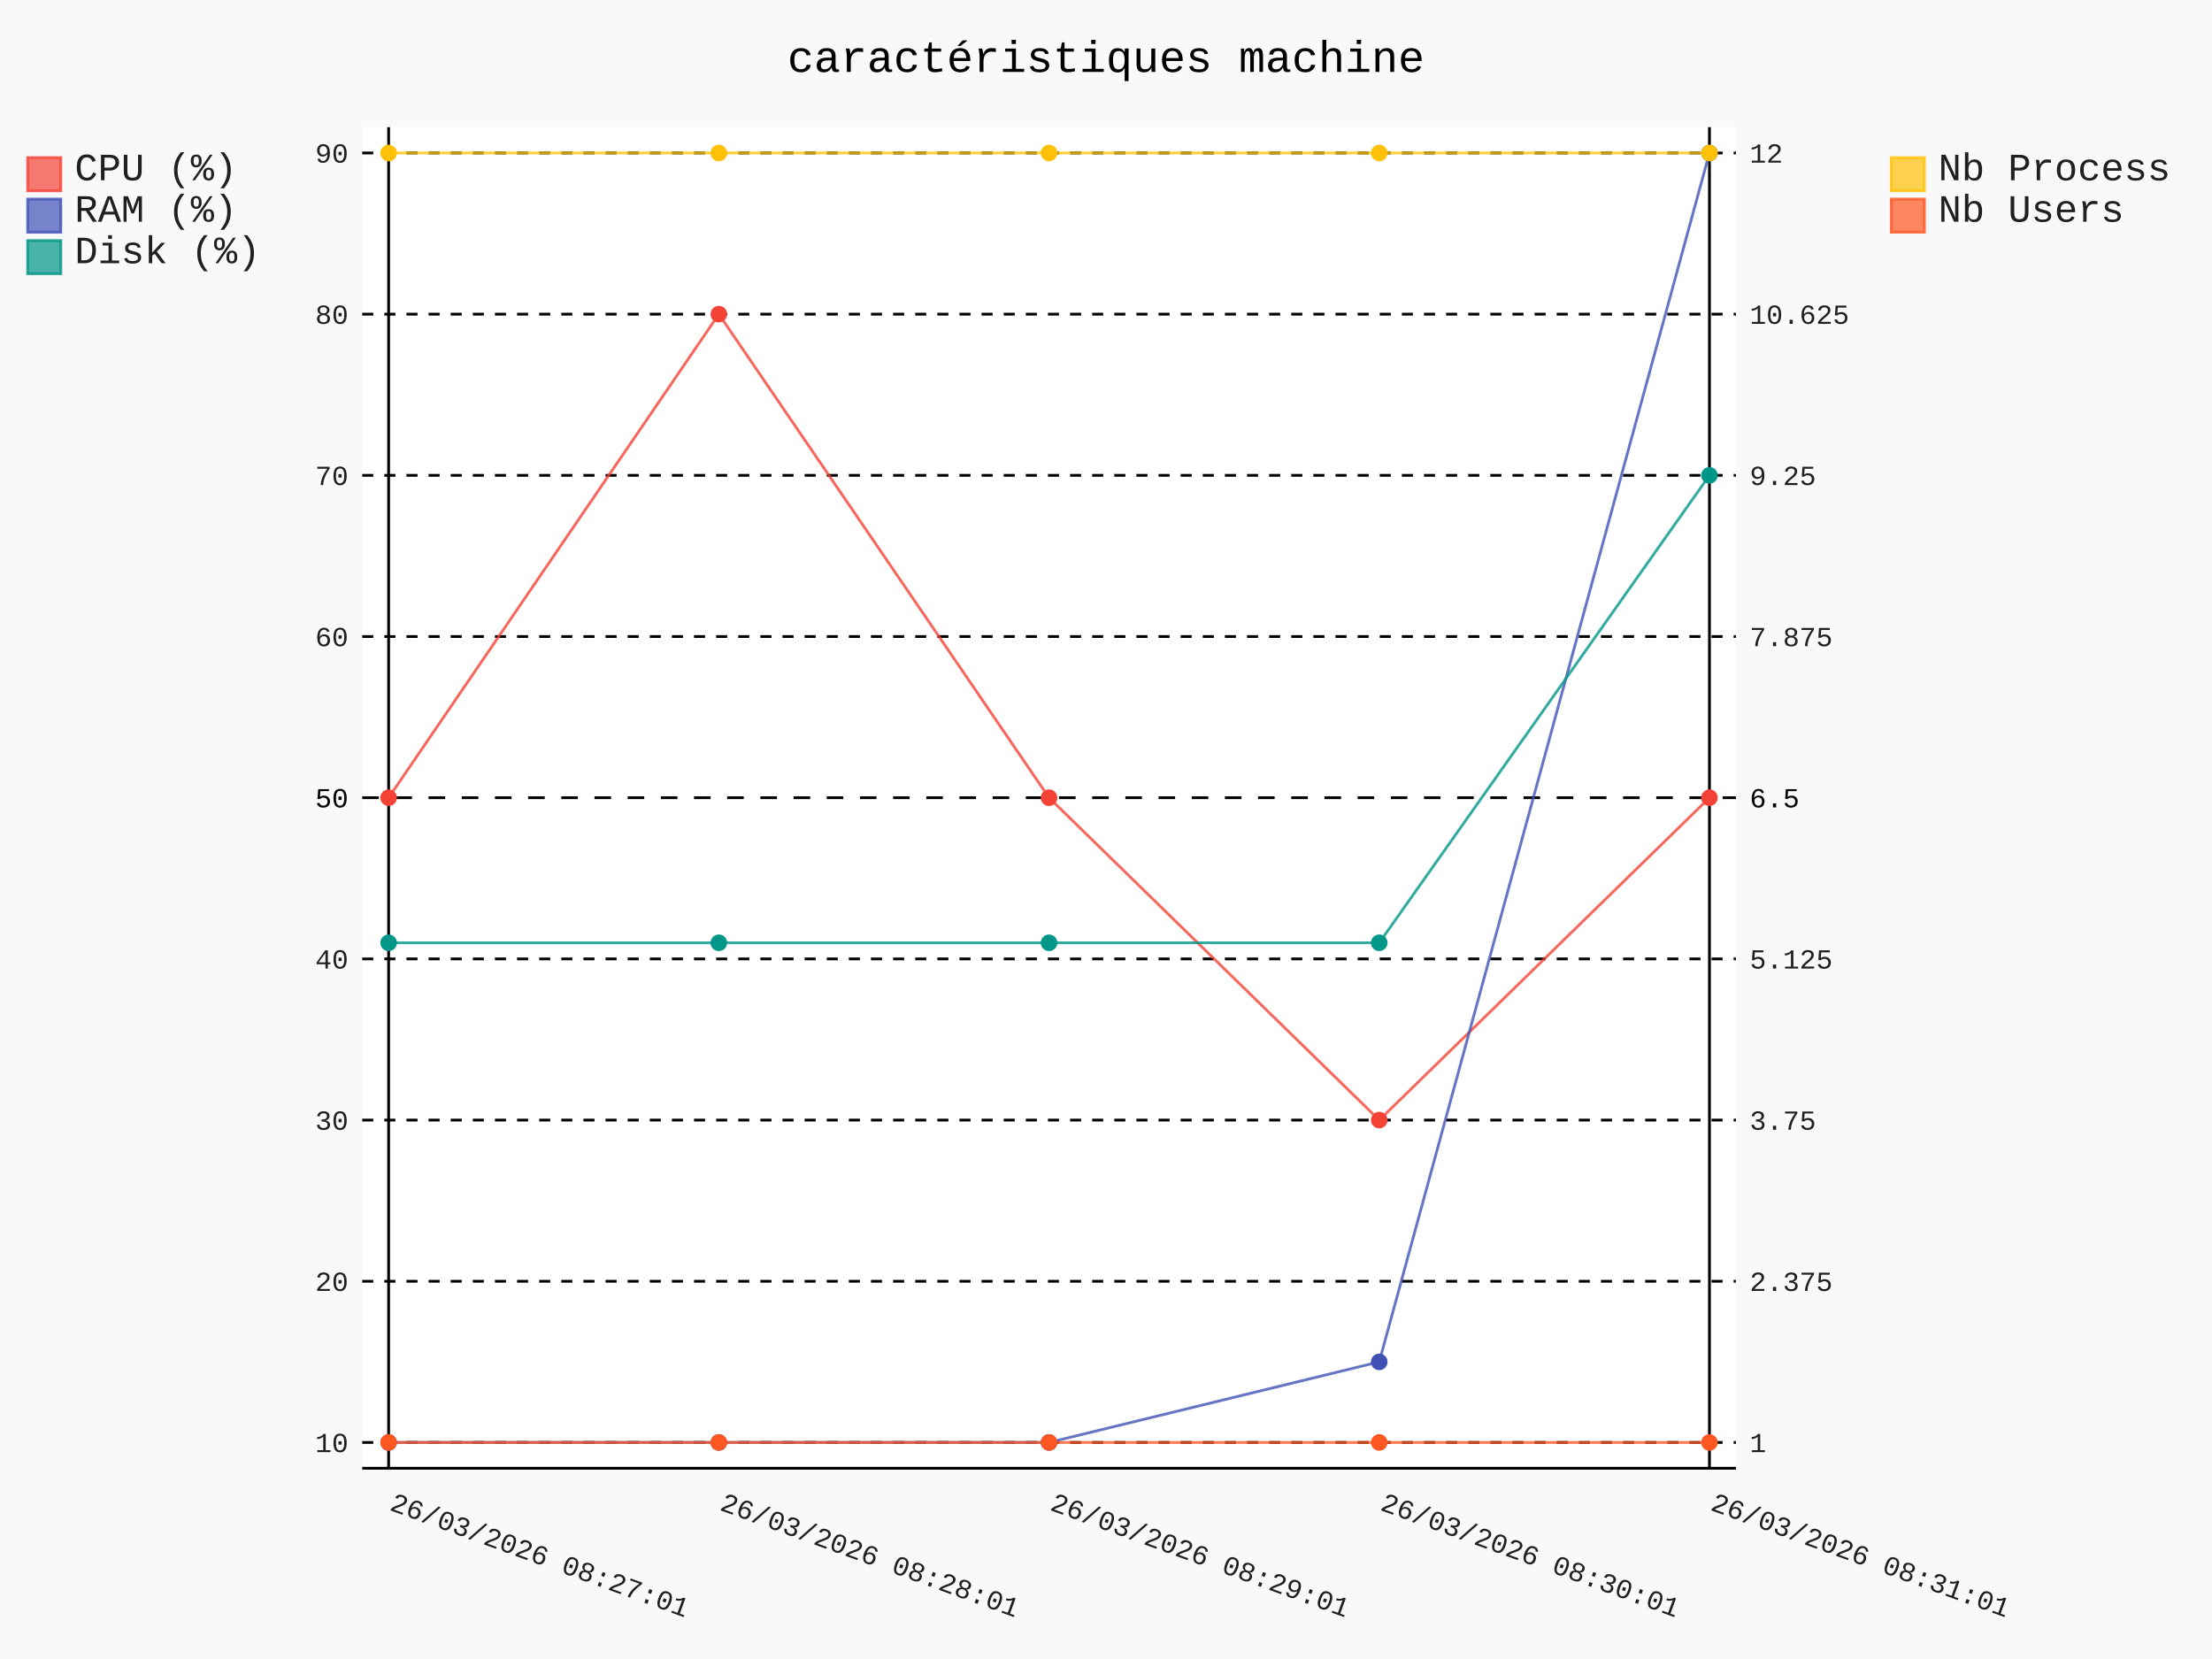
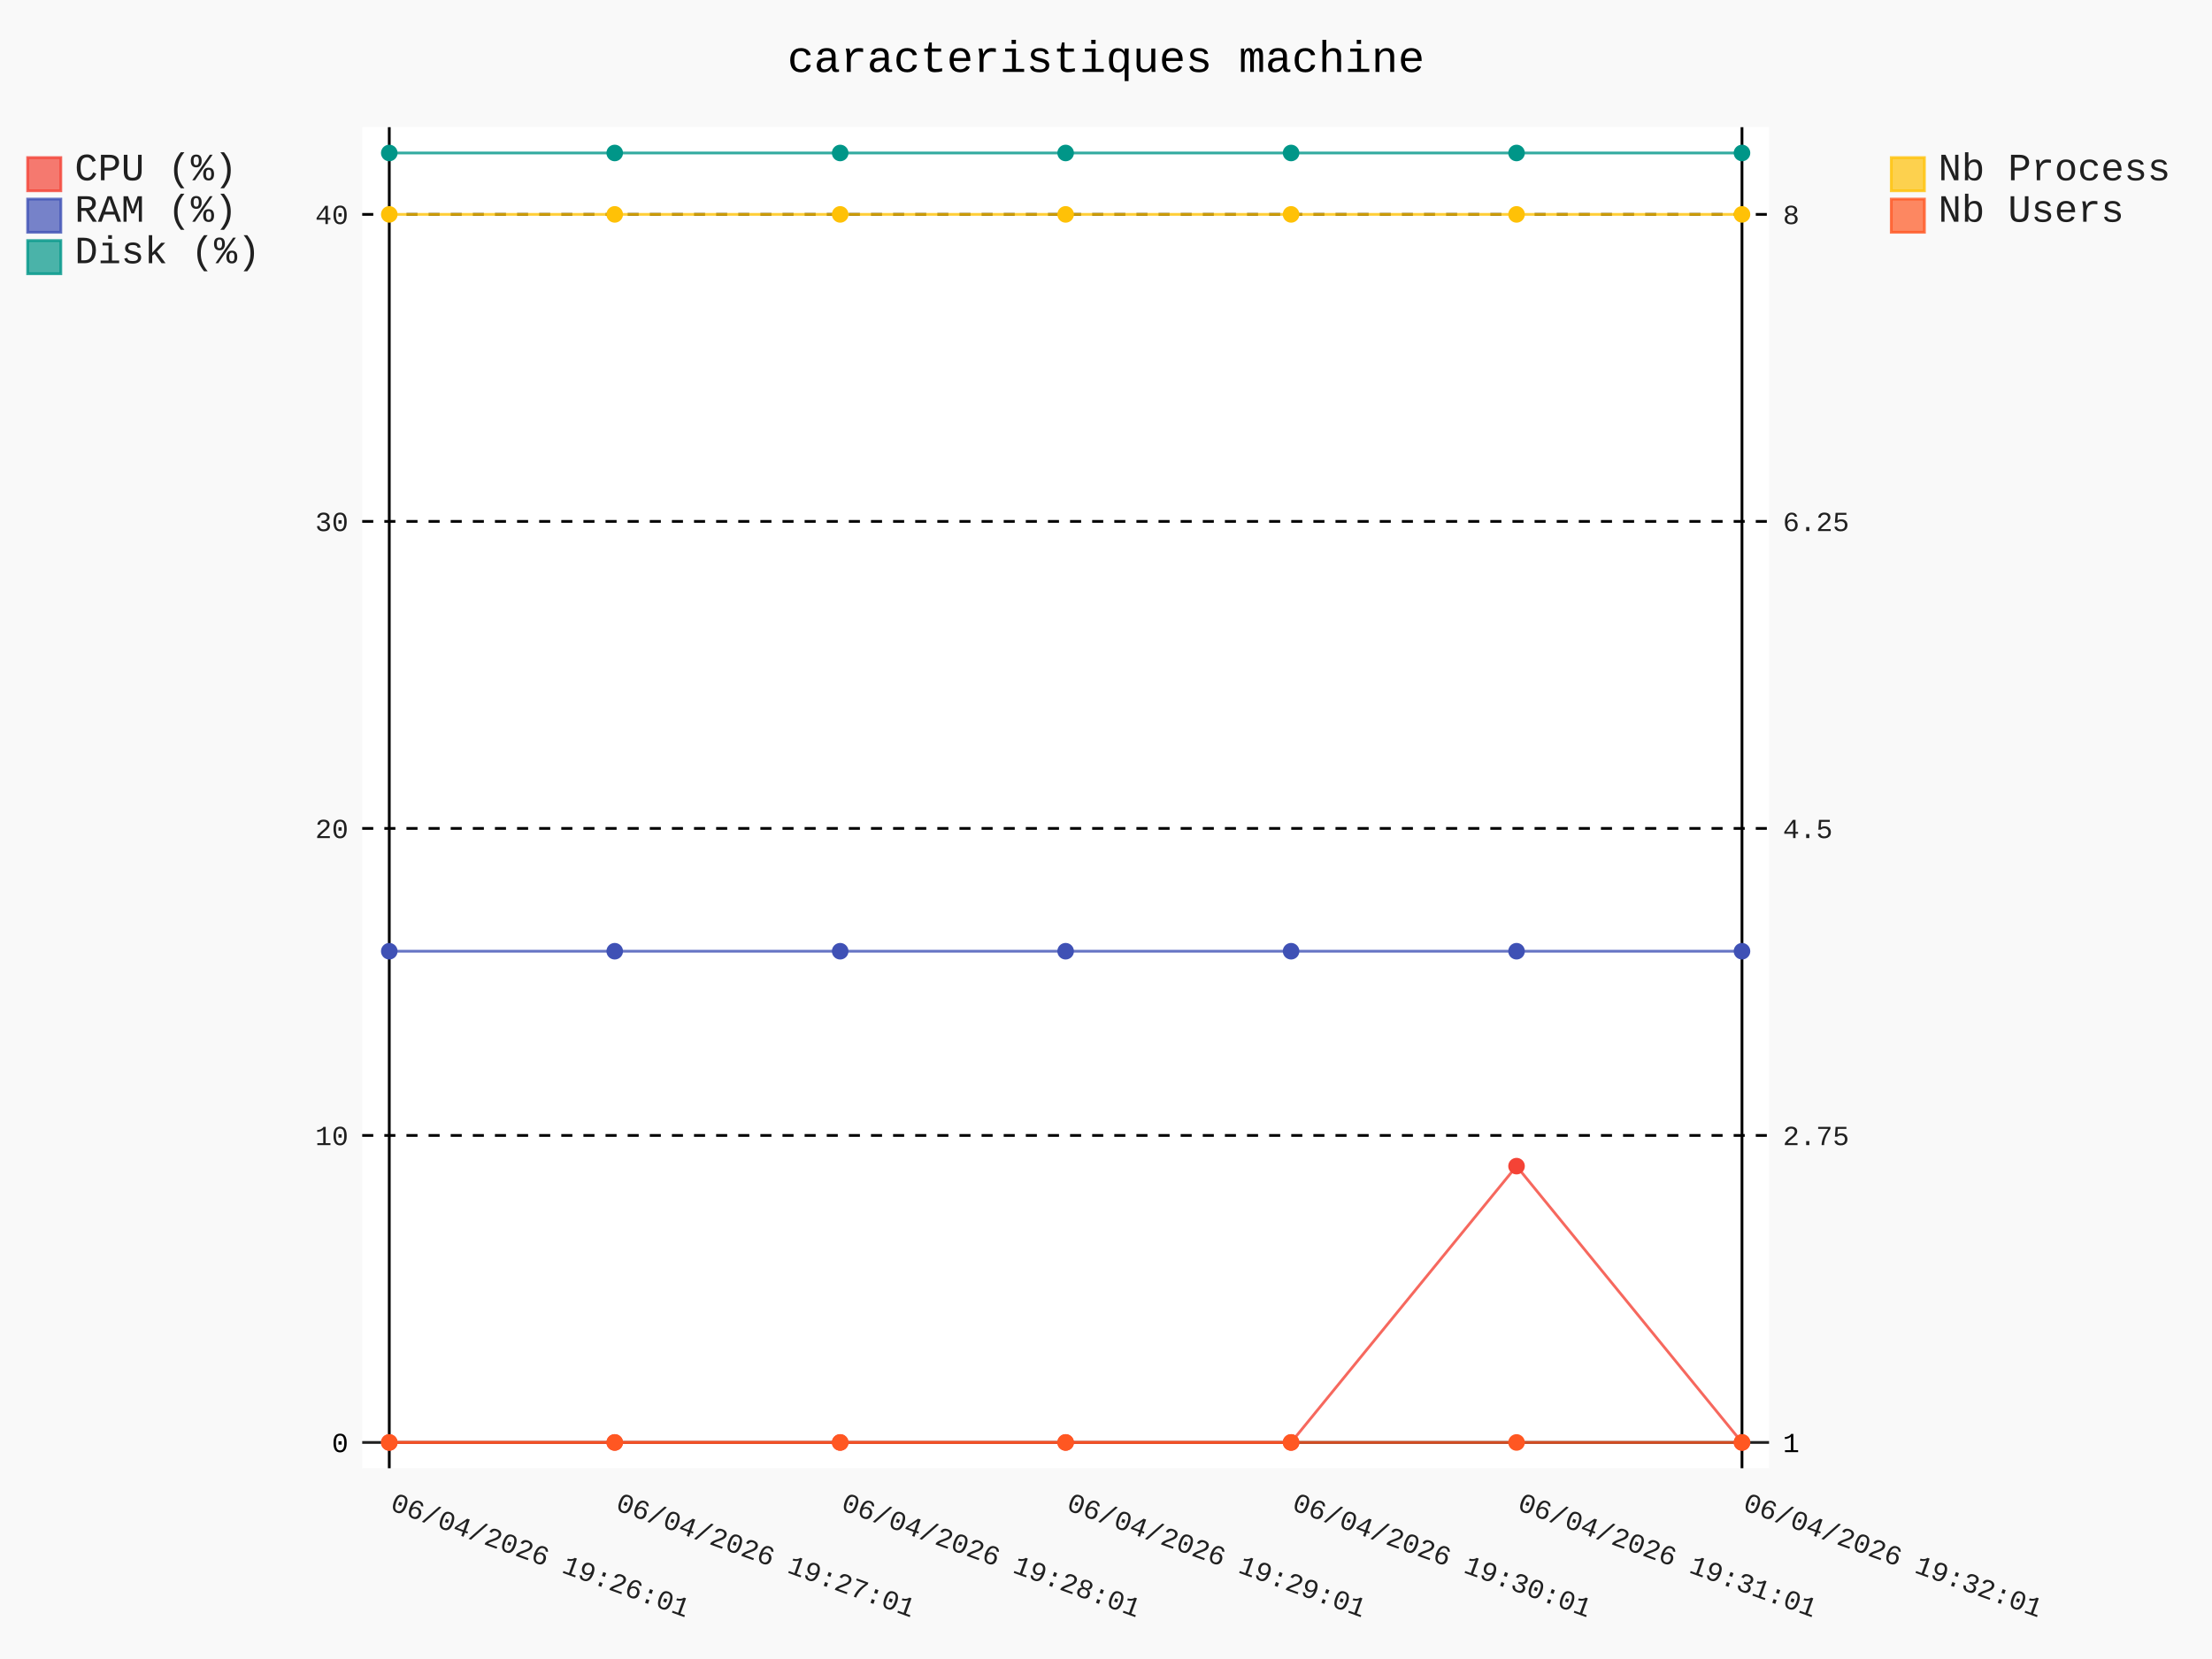
- <svg xmlns="http://www.w3.org/2000/svg" id="chart-541589dd-a136-43f6-b282-3eb4055104b9" class="pygal-chart" viewBox="0 0 800 600">
+ <svg xmlns="http://www.w3.org/2000/svg" id="chart-04b697ab-bd56-43d1-9619-9b0463da00d1" class="pygal-chart" viewBox="0 0 800 600">
  <defs>
-     <style type="text/css">#chart-541589dd-a136-43f6-b282-3eb4055104b9{-webkit-user-select:none;-webkit-font-smoothing:antialiased;font-family:Consolas,"Liberation Mono",Menlo,Courier,monospace}#chart-541589dd-a136-43f6-b282-3eb4055104b9 .title{font-family:Consolas,"Liberation Mono",Menlo,Courier,monospace;font-size:16px}#chart-541589dd-a136-43f6-b282-3eb4055104b9 .legends .legend text{font-family:Consolas,"Liberation Mono",Menlo,Courier,monospace;font-size:14px}#chart-541589dd-a136-43f6-b282-3eb4055104b9 .axis text{font-family:Consolas,"Liberation Mono",Menlo,Courier,monospace;font-size:10px}#chart-541589dd-a136-43f6-b282-3eb4055104b9 .axis text.major{font-family:Consolas,"Liberation Mono",Menlo,Courier,monospace;font-size:10px}#chart-541589dd-a136-43f6-b282-3eb4055104b9 .text-overlay text.value{font-family:Consolas,"Liberation Mono",Menlo,Courier,monospace;font-size:16px}#chart-541589dd-a136-43f6-b282-3eb4055104b9 .text-overlay text.label{font-family:Consolas,"Liberation Mono",Menlo,Courier,monospace;font-size:10px}#chart-541589dd-a136-43f6-b282-3eb4055104b9 .tooltip{font-family:Consolas,"Liberation Mono",Menlo,Courier,monospace;font-size:14px}#chart-541589dd-a136-43f6-b282-3eb4055104b9 text.no_data{font-family:Consolas,"Liberation Mono",Menlo,Courier,monospace;font-size:64px}
- #chart-541589dd-a136-43f6-b282-3eb4055104b9{background-color:rgba(249,249,249,1)}#chart-541589dd-a136-43f6-b282-3eb4055104b9 path,#chart-541589dd-a136-43f6-b282-3eb4055104b9 line,#chart-541589dd-a136-43f6-b282-3eb4055104b9 rect,#chart-541589dd-a136-43f6-b282-3eb4055104b9 circle{-webkit-transition:150ms;-moz-transition:150ms;transition:150ms}#chart-541589dd-a136-43f6-b282-3eb4055104b9 .graph &gt; .background{fill:rgba(249,249,249,1)}#chart-541589dd-a136-43f6-b282-3eb4055104b9 .plot &gt; .background{fill:rgba(255,255,255,1)}#chart-541589dd-a136-43f6-b282-3eb4055104b9 .graph{fill:rgba(0,0,0,.87)}#chart-541589dd-a136-43f6-b282-3eb4055104b9 text.no_data{fill:rgba(0,0,0,1)}#chart-541589dd-a136-43f6-b282-3eb4055104b9 .title{fill:rgba(0,0,0,1)}#chart-541589dd-a136-43f6-b282-3eb4055104b9 .legends .legend text{fill:rgba(0,0,0,.87)}#chart-541589dd-a136-43f6-b282-3eb4055104b9 .legends .legend:hover text{fill:rgba(0,0,0,1)}#chart-541589dd-a136-43f6-b282-3eb4055104b9 .axis .line{stroke:rgba(0,0,0,1)}#chart-541589dd-a136-43f6-b282-3eb4055104b9 .axis .guide.line{stroke:rgba(0,0,0,.54)}#chart-541589dd-a136-43f6-b282-3eb4055104b9 .axis .major.line{stroke:rgba(0,0,0,.87)}#chart-541589dd-a136-43f6-b282-3eb4055104b9 .axis text.major{fill:rgba(0,0,0,1)}#chart-541589dd-a136-43f6-b282-3eb4055104b9 .axis.y .guides:hover .guide.line,#chart-541589dd-a136-43f6-b282-3eb4055104b9 .line-graph .axis.x .guides:hover .guide.line,#chart-541589dd-a136-43f6-b282-3eb4055104b9 .stackedline-graph .axis.x .guides:hover .guide.line,#chart-541589dd-a136-43f6-b282-3eb4055104b9 .xy-graph .axis.x .guides:hover .guide.line{stroke:rgba(0,0,0,1)}#chart-541589dd-a136-43f6-b282-3eb4055104b9 .axis .guides:hover text{fill:rgba(0,0,0,1)}#chart-541589dd-a136-43f6-b282-3eb4055104b9 .reactive{fill-opacity:.7;stroke-opacity:.8;stroke-width:1}#chart-541589dd-a136-43f6-b282-3eb4055104b9 .ci{stroke:rgba(0,0,0,.87)}#chart-541589dd-a136-43f6-b282-3eb4055104b9 .reactive.active,#chart-541589dd-a136-43f6-b282-3eb4055104b9 .active .reactive{fill-opacity:.8;stroke-opacity:.9;stroke-width:4}#chart-541589dd-a136-43f6-b282-3eb4055104b9 .ci .reactive.active{stroke-width:1.5}#chart-541589dd-a136-43f6-b282-3eb4055104b9 .series text{fill:rgba(0,0,0,1)}#chart-541589dd-a136-43f6-b282-3eb4055104b9 .tooltip rect{fill:rgba(255,255,255,1);stroke:rgba(0,0,0,1);-webkit-transition:opacity 150ms;-moz-transition:opacity 150ms;transition:opacity 150ms}#chart-541589dd-a136-43f6-b282-3eb4055104b9 .tooltip .label{fill:rgba(0,0,0,.87)}#chart-541589dd-a136-43f6-b282-3eb4055104b9 .tooltip .label{fill:rgba(0,0,0,.87)}#chart-541589dd-a136-43f6-b282-3eb4055104b9 .tooltip .legend{font-size:.8em;fill:rgba(0,0,0,.54)}#chart-541589dd-a136-43f6-b282-3eb4055104b9 .tooltip .x_label{font-size:.6em;fill:rgba(0,0,0,1)}#chart-541589dd-a136-43f6-b282-3eb4055104b9 .tooltip .xlink{font-size:.5em;text-decoration:underline}#chart-541589dd-a136-43f6-b282-3eb4055104b9 .tooltip .value{font-size:1.5em}#chart-541589dd-a136-43f6-b282-3eb4055104b9 .bound{font-size:.5em}#chart-541589dd-a136-43f6-b282-3eb4055104b9 .max-value{font-size:.75em;fill:rgba(0,0,0,.54)}#chart-541589dd-a136-43f6-b282-3eb4055104b9 .map-element{fill:rgba(255,255,255,1);stroke:rgba(0,0,0,.54) !important}#chart-541589dd-a136-43f6-b282-3eb4055104b9 .map-element .reactive{fill-opacity:inherit;stroke-opacity:inherit}#chart-541589dd-a136-43f6-b282-3eb4055104b9 .color-0,#chart-541589dd-a136-43f6-b282-3eb4055104b9 .color-0 a:visited{stroke:#F44336;fill:#F44336}#chart-541589dd-a136-43f6-b282-3eb4055104b9 .color-1,#chart-541589dd-a136-43f6-b282-3eb4055104b9 .color-1 a:visited{stroke:#3F51B5;fill:#3F51B5}#chart-541589dd-a136-43f6-b282-3eb4055104b9 .color-2,#chart-541589dd-a136-43f6-b282-3eb4055104b9 .color-2 a:visited{stroke:#009688;fill:#009688}#chart-541589dd-a136-43f6-b282-3eb4055104b9 .color-3,#chart-541589dd-a136-43f6-b282-3eb4055104b9 .color-3 a:visited{stroke:#FFC107;fill:#FFC107}#chart-541589dd-a136-43f6-b282-3eb4055104b9 .color-4,#chart-541589dd-a136-43f6-b282-3eb4055104b9 .color-4 a:visited{stroke:#FF5722;fill:#FF5722}#chart-541589dd-a136-43f6-b282-3eb4055104b9 .text-overlay .color-0 text{fill:black}#chart-541589dd-a136-43f6-b282-3eb4055104b9 .text-overlay .color-1 text{fill:black}#chart-541589dd-a136-43f6-b282-3eb4055104b9 .text-overlay .color-2 text{fill:black}#chart-541589dd-a136-43f6-b282-3eb4055104b9 .text-overlay .color-3 text{fill:black}#chart-541589dd-a136-43f6-b282-3eb4055104b9 .text-overlay .color-4 text{fill:black}
- #chart-541589dd-a136-43f6-b282-3eb4055104b9 text.no_data{text-anchor:middle}#chart-541589dd-a136-43f6-b282-3eb4055104b9 .guide.line{fill:none}#chart-541589dd-a136-43f6-b282-3eb4055104b9 .centered{text-anchor:middle}#chart-541589dd-a136-43f6-b282-3eb4055104b9 .title{text-anchor:middle}#chart-541589dd-a136-43f6-b282-3eb4055104b9 .legends .legend text{fill-opacity:1}#chart-541589dd-a136-43f6-b282-3eb4055104b9 .axis.x text{text-anchor:middle}#chart-541589dd-a136-43f6-b282-3eb4055104b9 .axis.x:not(.web) text[transform]{text-anchor:start}#chart-541589dd-a136-43f6-b282-3eb4055104b9 .axis.x:not(.web) text[transform].backwards{text-anchor:end}#chart-541589dd-a136-43f6-b282-3eb4055104b9 .axis.y text{text-anchor:end}#chart-541589dd-a136-43f6-b282-3eb4055104b9 .axis.y text[transform].backwards{text-anchor:start}#chart-541589dd-a136-43f6-b282-3eb4055104b9 .axis.y2 text{text-anchor:start}#chart-541589dd-a136-43f6-b282-3eb4055104b9 .axis.y2 text[transform].backwards{text-anchor:end}#chart-541589dd-a136-43f6-b282-3eb4055104b9 .axis .guide.line{stroke-dasharray:4,4;stroke:black}#chart-541589dd-a136-43f6-b282-3eb4055104b9 .axis .major.guide.line{stroke-dasharray:6,6;stroke:black}#chart-541589dd-a136-43f6-b282-3eb4055104b9 .horizontal .axis.y .guide.line,#chart-541589dd-a136-43f6-b282-3eb4055104b9 .horizontal .axis.y2 .guide.line,#chart-541589dd-a136-43f6-b282-3eb4055104b9 .vertical .axis.x .guide.line{opacity:0}#chart-541589dd-a136-43f6-b282-3eb4055104b9 .horizontal .axis.always_show .guide.line,#chart-541589dd-a136-43f6-b282-3eb4055104b9 .vertical .axis.always_show .guide.line{opacity:1 !important}#chart-541589dd-a136-43f6-b282-3eb4055104b9 .axis.y .guides:hover .guide.line,#chart-541589dd-a136-43f6-b282-3eb4055104b9 .axis.y2 .guides:hover .guide.line,#chart-541589dd-a136-43f6-b282-3eb4055104b9 .axis.x .guides:hover .guide.line{opacity:1}#chart-541589dd-a136-43f6-b282-3eb4055104b9 .axis .guides:hover text{opacity:1}#chart-541589dd-a136-43f6-b282-3eb4055104b9 .nofill{fill:none}#chart-541589dd-a136-43f6-b282-3eb4055104b9 .subtle-fill{fill-opacity:.2}#chart-541589dd-a136-43f6-b282-3eb4055104b9 .dot{stroke-width:1px;fill-opacity:1;stroke-opacity:1}#chart-541589dd-a136-43f6-b282-3eb4055104b9 .dot.active{stroke-width:5px}#chart-541589dd-a136-43f6-b282-3eb4055104b9 .dot.negative{fill:transparent}#chart-541589dd-a136-43f6-b282-3eb4055104b9 text,#chart-541589dd-a136-43f6-b282-3eb4055104b9 tspan{stroke:none !important}#chart-541589dd-a136-43f6-b282-3eb4055104b9 .series text.active{opacity:1}#chart-541589dd-a136-43f6-b282-3eb4055104b9 .tooltip rect{fill-opacity:.95;stroke-width:.5}#chart-541589dd-a136-43f6-b282-3eb4055104b9 .tooltip text{fill-opacity:1}#chart-541589dd-a136-43f6-b282-3eb4055104b9 .showable{visibility:hidden}#chart-541589dd-a136-43f6-b282-3eb4055104b9 .showable.shown{visibility:visible}#chart-541589dd-a136-43f6-b282-3eb4055104b9 .gauge-background{fill:rgba(229,229,229,1);stroke:none}#chart-541589dd-a136-43f6-b282-3eb4055104b9 .bg-lines{stroke:rgba(249,249,249,1);stroke-width:2px}</style>
+     <style type="text/css">#chart-04b697ab-bd56-43d1-9619-9b0463da00d1{-webkit-user-select:none;-webkit-font-smoothing:antialiased;font-family:Consolas,"Liberation Mono",Menlo,Courier,monospace}#chart-04b697ab-bd56-43d1-9619-9b0463da00d1 .title{font-family:Consolas,"Liberation Mono",Menlo,Courier,monospace;font-size:16px}#chart-04b697ab-bd56-43d1-9619-9b0463da00d1 .legends .legend text{font-family:Consolas,"Liberation Mono",Menlo,Courier,monospace;font-size:14px}#chart-04b697ab-bd56-43d1-9619-9b0463da00d1 .axis text{font-family:Consolas,"Liberation Mono",Menlo,Courier,monospace;font-size:10px}#chart-04b697ab-bd56-43d1-9619-9b0463da00d1 .axis text.major{font-family:Consolas,"Liberation Mono",Menlo,Courier,monospace;font-size:10px}#chart-04b697ab-bd56-43d1-9619-9b0463da00d1 .text-overlay text.value{font-family:Consolas,"Liberation Mono",Menlo,Courier,monospace;font-size:16px}#chart-04b697ab-bd56-43d1-9619-9b0463da00d1 .text-overlay text.label{font-family:Consolas,"Liberation Mono",Menlo,Courier,monospace;font-size:10px}#chart-04b697ab-bd56-43d1-9619-9b0463da00d1 .tooltip{font-family:Consolas,"Liberation Mono",Menlo,Courier,monospace;font-size:14px}#chart-04b697ab-bd56-43d1-9619-9b0463da00d1 text.no_data{font-family:Consolas,"Liberation Mono",Menlo,Courier,monospace;font-size:64px}
+ #chart-04b697ab-bd56-43d1-9619-9b0463da00d1{background-color:rgba(249,249,249,1)}#chart-04b697ab-bd56-43d1-9619-9b0463da00d1 path,#chart-04b697ab-bd56-43d1-9619-9b0463da00d1 line,#chart-04b697ab-bd56-43d1-9619-9b0463da00d1 rect,#chart-04b697ab-bd56-43d1-9619-9b0463da00d1 circle{-webkit-transition:150ms;-moz-transition:150ms;transition:150ms}#chart-04b697ab-bd56-43d1-9619-9b0463da00d1 .graph &gt; .background{fill:rgba(249,249,249,1)}#chart-04b697ab-bd56-43d1-9619-9b0463da00d1 .plot &gt; .background{fill:rgba(255,255,255,1)}#chart-04b697ab-bd56-43d1-9619-9b0463da00d1 .graph{fill:rgba(0,0,0,.87)}#chart-04b697ab-bd56-43d1-9619-9b0463da00d1 text.no_data{fill:rgba(0,0,0,1)}#chart-04b697ab-bd56-43d1-9619-9b0463da00d1 .title{fill:rgba(0,0,0,1)}#chart-04b697ab-bd56-43d1-9619-9b0463da00d1 .legends .legend text{fill:rgba(0,0,0,.87)}#chart-04b697ab-bd56-43d1-9619-9b0463da00d1 .legends .legend:hover text{fill:rgba(0,0,0,1)}#chart-04b697ab-bd56-43d1-9619-9b0463da00d1 .axis .line{stroke:rgba(0,0,0,1)}#chart-04b697ab-bd56-43d1-9619-9b0463da00d1 .axis .guide.line{stroke:rgba(0,0,0,.54)}#chart-04b697ab-bd56-43d1-9619-9b0463da00d1 .axis .major.line{stroke:rgba(0,0,0,.87)}#chart-04b697ab-bd56-43d1-9619-9b0463da00d1 .axis text.major{fill:rgba(0,0,0,1)}#chart-04b697ab-bd56-43d1-9619-9b0463da00d1 .axis.y .guides:hover .guide.line,#chart-04b697ab-bd56-43d1-9619-9b0463da00d1 .line-graph .axis.x .guides:hover .guide.line,#chart-04b697ab-bd56-43d1-9619-9b0463da00d1 .stackedline-graph .axis.x .guides:hover .guide.line,#chart-04b697ab-bd56-43d1-9619-9b0463da00d1 .xy-graph .axis.x .guides:hover .guide.line{stroke:rgba(0,0,0,1)}#chart-04b697ab-bd56-43d1-9619-9b0463da00d1 .axis .guides:hover text{fill:rgba(0,0,0,1)}#chart-04b697ab-bd56-43d1-9619-9b0463da00d1 .reactive{fill-opacity:.7;stroke-opacity:.8;stroke-width:1}#chart-04b697ab-bd56-43d1-9619-9b0463da00d1 .ci{stroke:rgba(0,0,0,.87)}#chart-04b697ab-bd56-43d1-9619-9b0463da00d1 .reactive.active,#chart-04b697ab-bd56-43d1-9619-9b0463da00d1 .active .reactive{fill-opacity:.8;stroke-opacity:.9;stroke-width:4}#chart-04b697ab-bd56-43d1-9619-9b0463da00d1 .ci .reactive.active{stroke-width:1.5}#chart-04b697ab-bd56-43d1-9619-9b0463da00d1 .series text{fill:rgba(0,0,0,1)}#chart-04b697ab-bd56-43d1-9619-9b0463da00d1 .tooltip rect{fill:rgba(255,255,255,1);stroke:rgba(0,0,0,1);-webkit-transition:opacity 150ms;-moz-transition:opacity 150ms;transition:opacity 150ms}#chart-04b697ab-bd56-43d1-9619-9b0463da00d1 .tooltip .label{fill:rgba(0,0,0,.87)}#chart-04b697ab-bd56-43d1-9619-9b0463da00d1 .tooltip .label{fill:rgba(0,0,0,.87)}#chart-04b697ab-bd56-43d1-9619-9b0463da00d1 .tooltip .legend{font-size:.8em;fill:rgba(0,0,0,.54)}#chart-04b697ab-bd56-43d1-9619-9b0463da00d1 .tooltip .x_label{font-size:.6em;fill:rgba(0,0,0,1)}#chart-04b697ab-bd56-43d1-9619-9b0463da00d1 .tooltip .xlink{font-size:.5em;text-decoration:underline}#chart-04b697ab-bd56-43d1-9619-9b0463da00d1 .tooltip .value{font-size:1.5em}#chart-04b697ab-bd56-43d1-9619-9b0463da00d1 .bound{font-size:.5em}#chart-04b697ab-bd56-43d1-9619-9b0463da00d1 .max-value{font-size:.75em;fill:rgba(0,0,0,.54)}#chart-04b697ab-bd56-43d1-9619-9b0463da00d1 .map-element{fill:rgba(255,255,255,1);stroke:rgba(0,0,0,.54) !important}#chart-04b697ab-bd56-43d1-9619-9b0463da00d1 .map-element .reactive{fill-opacity:inherit;stroke-opacity:inherit}#chart-04b697ab-bd56-43d1-9619-9b0463da00d1 .color-0,#chart-04b697ab-bd56-43d1-9619-9b0463da00d1 .color-0 a:visited{stroke:#F44336;fill:#F44336}#chart-04b697ab-bd56-43d1-9619-9b0463da00d1 .color-1,#chart-04b697ab-bd56-43d1-9619-9b0463da00d1 .color-1 a:visited{stroke:#3F51B5;fill:#3F51B5}#chart-04b697ab-bd56-43d1-9619-9b0463da00d1 .color-2,#chart-04b697ab-bd56-43d1-9619-9b0463da00d1 .color-2 a:visited{stroke:#009688;fill:#009688}#chart-04b697ab-bd56-43d1-9619-9b0463da00d1 .color-3,#chart-04b697ab-bd56-43d1-9619-9b0463da00d1 .color-3 a:visited{stroke:#FFC107;fill:#FFC107}#chart-04b697ab-bd56-43d1-9619-9b0463da00d1 .color-4,#chart-04b697ab-bd56-43d1-9619-9b0463da00d1 .color-4 a:visited{stroke:#FF5722;fill:#FF5722}#chart-04b697ab-bd56-43d1-9619-9b0463da00d1 .text-overlay .color-0 text{fill:black}#chart-04b697ab-bd56-43d1-9619-9b0463da00d1 .text-overlay .color-1 text{fill:black}#chart-04b697ab-bd56-43d1-9619-9b0463da00d1 .text-overlay .color-2 text{fill:black}#chart-04b697ab-bd56-43d1-9619-9b0463da00d1 .text-overlay .color-3 text{fill:black}#chart-04b697ab-bd56-43d1-9619-9b0463da00d1 .text-overlay .color-4 text{fill:black}
+ #chart-04b697ab-bd56-43d1-9619-9b0463da00d1 text.no_data{text-anchor:middle}#chart-04b697ab-bd56-43d1-9619-9b0463da00d1 .guide.line{fill:none}#chart-04b697ab-bd56-43d1-9619-9b0463da00d1 .centered{text-anchor:middle}#chart-04b697ab-bd56-43d1-9619-9b0463da00d1 .title{text-anchor:middle}#chart-04b697ab-bd56-43d1-9619-9b0463da00d1 .legends .legend text{fill-opacity:1}#chart-04b697ab-bd56-43d1-9619-9b0463da00d1 .axis.x text{text-anchor:middle}#chart-04b697ab-bd56-43d1-9619-9b0463da00d1 .axis.x:not(.web) text[transform]{text-anchor:start}#chart-04b697ab-bd56-43d1-9619-9b0463da00d1 .axis.x:not(.web) text[transform].backwards{text-anchor:end}#chart-04b697ab-bd56-43d1-9619-9b0463da00d1 .axis.y text{text-anchor:end}#chart-04b697ab-bd56-43d1-9619-9b0463da00d1 .axis.y text[transform].backwards{text-anchor:start}#chart-04b697ab-bd56-43d1-9619-9b0463da00d1 .axis.y2 text{text-anchor:start}#chart-04b697ab-bd56-43d1-9619-9b0463da00d1 .axis.y2 text[transform].backwards{text-anchor:end}#chart-04b697ab-bd56-43d1-9619-9b0463da00d1 .axis .guide.line{stroke-dasharray:4,4;stroke:black}#chart-04b697ab-bd56-43d1-9619-9b0463da00d1 .axis .major.guide.line{stroke-dasharray:6,6;stroke:black}#chart-04b697ab-bd56-43d1-9619-9b0463da00d1 .horizontal .axis.y .guide.line,#chart-04b697ab-bd56-43d1-9619-9b0463da00d1 .horizontal .axis.y2 .guide.line,#chart-04b697ab-bd56-43d1-9619-9b0463da00d1 .vertical .axis.x .guide.line{opacity:0}#chart-04b697ab-bd56-43d1-9619-9b0463da00d1 .horizontal .axis.always_show .guide.line,#chart-04b697ab-bd56-43d1-9619-9b0463da00d1 .vertical .axis.always_show .guide.line{opacity:1 !important}#chart-04b697ab-bd56-43d1-9619-9b0463da00d1 .axis.y .guides:hover .guide.line,#chart-04b697ab-bd56-43d1-9619-9b0463da00d1 .axis.y2 .guides:hover .guide.line,#chart-04b697ab-bd56-43d1-9619-9b0463da00d1 .axis.x .guides:hover .guide.line{opacity:1}#chart-04b697ab-bd56-43d1-9619-9b0463da00d1 .axis .guides:hover text{opacity:1}#chart-04b697ab-bd56-43d1-9619-9b0463da00d1 .nofill{fill:none}#chart-04b697ab-bd56-43d1-9619-9b0463da00d1 .subtle-fill{fill-opacity:.2}#chart-04b697ab-bd56-43d1-9619-9b0463da00d1 .dot{stroke-width:1px;fill-opacity:1;stroke-opacity:1}#chart-04b697ab-bd56-43d1-9619-9b0463da00d1 .dot.active{stroke-width:5px}#chart-04b697ab-bd56-43d1-9619-9b0463da00d1 .dot.negative{fill:transparent}#chart-04b697ab-bd56-43d1-9619-9b0463da00d1 text,#chart-04b697ab-bd56-43d1-9619-9b0463da00d1 tspan{stroke:none !important}#chart-04b697ab-bd56-43d1-9619-9b0463da00d1 .series text.active{opacity:1}#chart-04b697ab-bd56-43d1-9619-9b0463da00d1 .tooltip rect{fill-opacity:.95;stroke-width:.5}#chart-04b697ab-bd56-43d1-9619-9b0463da00d1 .tooltip text{fill-opacity:1}#chart-04b697ab-bd56-43d1-9619-9b0463da00d1 .showable{visibility:hidden}#chart-04b697ab-bd56-43d1-9619-9b0463da00d1 .showable.shown{visibility:visible}#chart-04b697ab-bd56-43d1-9619-9b0463da00d1 .gauge-background{fill:rgba(229,229,229,1);stroke:none}#chart-04b697ab-bd56-43d1-9619-9b0463da00d1 .bg-lines{stroke:rgba(249,249,249,1);stroke-width:2px}</style>
  </defs>
  <g class="graph line-graph vertical">
    <rect x="0" y="0" width="800" height="600" class="background" />
    <g transform="translate(131, 46)" class="plot">
-       <rect x="0" y="0" width="496.8" height="485.01" class="background" />
+       <rect x="0" y="0" width="508.8" height="485.01" class="background" />
      <g class="axis y always_show">
-         <path d="M0 485.01 h496.8" class="line" />
-         <g class="guides">
-           <path d="M0 475.683 h496.8" class="guide line" />
-           <text x="-5" y="479.183" class="">10</text>
-         </g>
-         <g class="guides">
-           <path d="M0 417.388 h496.8" class="guide line" />
-           <text x="-5" y="420.888" class="">20</text>
-         </g>
-         <g class="guides">
-           <path d="M0 359.094 h496.8" class="guide line" />
-           <text x="-5" y="362.594" class="">30</text>
-         </g>
-         <g class="guides">
-           <path d="M0 300.799 h496.8" class="guide line" />
-           <text x="-5" y="304.299" class="">40</text>
-         </g>
-         <g class="guides">
-           <path d="M0 242.505 h496.8" class="major guide line" />
-           <text x="-5" y="246.005" class="major">50</text>
-         </g>
-         <g class="guides">
-           <path d="M0 184.21 h496.8" class="guide line" />
-           <text x="-5" y="187.71" class="">60</text>
-         </g>
-         <g class="guides">
-           <path d="M0 125.916 h496.8" class="guide line" />
-           <text x="-5" y="129.416" class="">70</text>
-         </g>
-         <g class="guides">
-           <path d="M0 67.622 h496.8" class="guide line" />
-           <text x="-5" y="71.122" class="">80</text>
-         </g>
-         <g class="guides">
-           <path d="M0 9.327 h496.8" class="guide line" />
-           <text x="-5" y="12.827" class="">90</text>
+         <g class="guides">
+           <path d="M0 475.683 h508.8" class="axis major line" />
+           <text x="-5" y="479.183" class="major">0</text>
+         </g>
+         <g class="guides">
+           <path d="M0 364.646 h508.8" class="guide line" />
+           <text x="-5" y="368.146" class="">10</text>
+         </g>
+         <g class="guides">
+           <path d="M0 253.609 h508.8" class="guide line" />
+           <text x="-5" y="257.109" class="">20</text>
+         </g>
+         <g class="guides">
+           <path d="M0 142.572 h508.8" class="guide line" />
+           <text x="-5" y="146.072" class="">30</text>
+         </g>
+         <g class="guides">
+           <path d="M0 31.535 h508.8" class="guide line" />
+           <text x="-5" y="35.035" class="">40</text>
        </g>
      </g>
      <g class="axis y2">
        <g class="guides">
-           <text x="501.8" y="479.183" class="">1</text>
-         </g>
-         <g class="guides">
-           <text x="501.8" y="420.888" class="">2.375</text>
-         </g>
-         <g class="guides">
-           <text x="501.8" y="362.594" class="">3.75</text>
-         </g>
-         <g class="guides">
-           <text x="501.8" y="304.299" class="">5.125</text>
-         </g>
-         <g class="guides">
-           <text x="501.8" y="246.005" class="major">6.5</text>
-         </g>
-         <g class="guides">
-           <text x="501.8" y="187.71" class="">7.875</text>
-         </g>
-         <g class="guides">
-           <text x="501.8" y="129.416" class="">9.25</text>
-         </g>
-         <g class="guides">
-           <text x="501.8" y="71.122" class="">10.625</text>
-         </g>
-         <g class="guides">
-           <text x="501.8" y="12.827" class="">12</text>
+           <text x="513.8" y="479.183" class="major">1</text>
+         </g>
+         <g class="guides">
+           <text x="513.8" y="368.146" class="">2.75</text>
+         </g>
+         <g class="guides">
+           <text x="513.8" y="257.109" class="">4.5</text>
+         </g>
+         <g class="guides">
+           <text x="513.8" y="146.072" class="">6.25</text>
+         </g>
+         <g class="guides">
+           <text x="513.8" y="35.035" class="">8</text>
        </g>
      </g>
      <g class="axis x">
        <g class="guides">
-           <path d="M9.554 0 v485.01" class="line" />
-           <text x="9.554" y="500.01" class="" transform="rotate(20 9.553846 500.0097)">26/03/2026 08:27:01</text>
-         </g>
-         <g class="guides">
-           <path d="M128.977 0 v485.01" class="guide line" />
-           <text x="128.977" y="500.01" class="" transform="rotate(20 128.9769 500.0097)">26/03/2026 08:28:01</text>
-         </g>
-         <g class="guides">
-           <path d="M248.4 0 v485.01" class="guide line" />
-           <text x="248.4" y="500.01" class="" transform="rotate(20 248.4 500.0097)">26/03/2026 08:29:01</text>
-         </g>
-         <g class="guides">
-           <path d="M367.823 0 v485.01" class="guide line" />
-           <text x="367.823" y="500.01" class="" transform="rotate(20 367.8231 500.0097)">26/03/2026 08:30:01</text>
-         </g>
-         <g class="guides">
-           <path d="M487.246 0 v485.01" class="line" />
-           <text x="487.246" y="500.01" class="" transform="rotate(20 487.2462 500.0097)">26/03/2026 08:31:01</text>
+           <path d="M9.785 0 v485.01" class="line" />
+           <text x="9.785" y="500.01" class="" transform="rotate(20 9.784615 500.0097)">06/04/2026 19:26:01</text>
+         </g>
+         <g class="guides">
+           <path d="M91.323 0 v485.01" class="guide line" />
+           <text x="91.323" y="500.01" class="" transform="rotate(20 91.32308 500.0097)">06/04/2026 19:27:01</text>
+         </g>
+         <g class="guides">
+           <path d="M172.862 0 v485.01" class="guide line" />
+           <text x="172.862" y="500.01" class="" transform="rotate(20 172.8615 500.0097)">06/04/2026 19:28:01</text>
+         </g>
+         <g class="guides">
+           <path d="M254.4 0 v485.01" class="guide line" />
+           <text x="254.4" y="500.01" class="" transform="rotate(20 254.4 500.0097)">06/04/2026 19:29:01</text>
+         </g>
+         <g class="guides">
+           <path d="M335.938 0 v485.01" class="guide line" />
+           <text x="335.938" y="500.01" class="" transform="rotate(20 335.9385 500.0097)">06/04/2026 19:30:01</text>
+         </g>
+         <g class="guides">
+           <path d="M417.477 0 v485.01" class="guide line" />
+           <text x="417.477" y="500.01" class="" transform="rotate(20 417.4769 500.0097)">06/04/2026 19:31:01</text>
+         </g>
+         <g class="guides">
+           <path d="M499.015 0 v485.01" class="line" />
+           <text x="499.015" y="500.01" class="" transform="rotate(20 499.0154 500.0097)">06/04/2026 19:32:01</text>
        </g>
      </g>
      <g class="series serie-0 color-0">
-         <path d="M9.554 242.505 L128.977 67.622 248.4 242.505 367.823 359.094 487.246 242.505" class="line reactive nofill" />
+         <path d="M9.785 475.683 L91.323 475.683 172.862 475.683 254.4 475.683 335.938 475.683 417.477 375.749 499.015 475.683" class="line reactive nofill" />
      </g>
      <g class="series serie-1 color-1">
-         <path d="M9.554 475.683 L128.977 475.683 248.4 475.683 367.823 446.535 487.246 9.327" class="line reactive nofill" />
+         <path d="M9.785 298.023 L91.323 298.023 172.862 298.023 254.4 298.023 335.938 298.023 417.477 298.023 499.015 298.023" class="line reactive nofill" />
      </g>
      <g class="series serie-2 color-2">
-         <path d="M9.554 294.97 L128.977 294.97 248.4 294.97 367.823 294.97 487.246 125.916" class="line reactive nofill" />
+         <path d="M9.785 9.327 L91.323 9.327 172.862 9.327 254.4 9.327 335.938 9.327 417.477 9.327 499.015 9.327" class="line reactive nofill" />
      </g>
      <g class="series serie-3 color-3">
-         <path d="M9.554 9.327 L128.977 9.327 248.4 9.327 367.823 9.327 487.246 9.327" class="line reactive nofill" />
+         <path d="M9.785 31.535 L91.323 31.535 172.862 31.535 254.4 31.535 335.938 31.535 417.477 31.535 499.015 31.535" class="line reactive nofill" />
      </g>
      <g class="series serie-4 color-4">
-         <path d="M9.554 475.683 L128.977 475.683 248.4 475.683 367.823 475.683 487.246 475.683" class="line reactive nofill" />
+         <path d="M9.785 475.683 L91.323 475.683 172.862 475.683 254.4 475.683 335.938 475.683 417.477 475.683 499.015 475.683" class="line reactive nofill" />
      </g>
    </g>
    <g class="titles">
-       <text x="400.0" y="26" class="title plot_title">caractéristiques machine</text>
+       <text x="400.0" y="26" class="title plot_title">caracteristiques machine</text>
    </g>
    <g transform="translate(131, 46)" class="plot overlay">
      <g class="series serie-0 color-0">
        <g class="dots">
-           <circle cx="9.554" cy="242.505" r="2.5" class="dot reactive tooltip-trigger" />
-         </g>
-         <g class="dots">
-           <circle cx="128.977" cy="67.622" r="2.5" class="dot reactive tooltip-trigger" />
-         </g>
-         <g class="dots">
-           <circle cx="248.4" cy="242.505" r="2.5" class="dot reactive tooltip-trigger" />
-         </g>
-         <g class="dots">
-           <circle cx="367.823" cy="359.094" r="2.5" class="dot reactive tooltip-trigger" />
-         </g>
-         <g class="dots">
-           <circle cx="487.246" cy="242.505" r="2.5" class="dot reactive tooltip-trigger" />
+           <circle cx="9.785" cy="475.683" r="2.5" class="dot reactive tooltip-trigger" />
+         </g>
+         <g class="dots">
+           <circle cx="91.323" cy="475.683" r="2.5" class="dot reactive tooltip-trigger" />
+         </g>
+         <g class="dots">
+           <circle cx="172.862" cy="475.683" r="2.5" class="dot reactive tooltip-trigger" />
+         </g>
+         <g class="dots">
+           <circle cx="254.4" cy="475.683" r="2.5" class="dot reactive tooltip-trigger" />
+         </g>
+         <g class="dots">
+           <circle cx="335.938" cy="475.683" r="2.5" class="dot reactive tooltip-trigger" />
+         </g>
+         <g class="dots">
+           <circle cx="417.477" cy="375.749" r="2.5" class="dot reactive tooltip-trigger" />
+         </g>
+         <g class="dots">
+           <circle cx="499.015" cy="475.683" r="2.5" class="dot reactive tooltip-trigger" />
        </g>
      </g>
      <g class="series serie-1 color-1">
        <g class="dots">
-           <circle cx="9.554" cy="475.683" r="2.5" class="dot reactive tooltip-trigger" />
-         </g>
-         <g class="dots">
-           <circle cx="128.977" cy="475.683" r="2.5" class="dot reactive tooltip-trigger" />
-         </g>
-         <g class="dots">
-           <circle cx="248.4" cy="475.683" r="2.5" class="dot reactive tooltip-trigger" />
-         </g>
-         <g class="dots">
-           <circle cx="367.823" cy="446.535" r="2.5" class="dot reactive tooltip-trigger" />
-         </g>
-         <g class="dots">
-           <circle cx="487.246" cy="9.327" r="2.5" class="dot reactive tooltip-trigger" />
+           <circle cx="9.785" cy="298.023" r="2.5" class="dot reactive tooltip-trigger" />
+         </g>
+         <g class="dots">
+           <circle cx="91.323" cy="298.023" r="2.5" class="dot reactive tooltip-trigger" />
+         </g>
+         <g class="dots">
+           <circle cx="172.862" cy="298.023" r="2.5" class="dot reactive tooltip-trigger" />
+         </g>
+         <g class="dots">
+           <circle cx="254.4" cy="298.023" r="2.5" class="dot reactive tooltip-trigger" />
+         </g>
+         <g class="dots">
+           <circle cx="335.938" cy="298.023" r="2.5" class="dot reactive tooltip-trigger" />
+         </g>
+         <g class="dots">
+           <circle cx="417.477" cy="298.023" r="2.5" class="dot reactive tooltip-trigger" />
+         </g>
+         <g class="dots">
+           <circle cx="499.015" cy="298.023" r="2.5" class="dot reactive tooltip-trigger" />
        </g>
      </g>
      <g class="series serie-2 color-2">
        <g class="dots">
-           <circle cx="9.554" cy="294.97" r="2.5" class="dot reactive tooltip-trigger" />
-         </g>
-         <g class="dots">
-           <circle cx="128.977" cy="294.97" r="2.5" class="dot reactive tooltip-trigger" />
-         </g>
-         <g class="dots">
-           <circle cx="248.4" cy="294.97" r="2.5" class="dot reactive tooltip-trigger" />
-         </g>
-         <g class="dots">
-           <circle cx="367.823" cy="294.97" r="2.5" class="dot reactive tooltip-trigger" />
-         </g>
-         <g class="dots">
-           <circle cx="487.246" cy="125.916" r="2.5" class="dot reactive tooltip-trigger" />
+           <circle cx="9.785" cy="9.327" r="2.5" class="dot reactive tooltip-trigger" />
+         </g>
+         <g class="dots">
+           <circle cx="91.323" cy="9.327" r="2.5" class="dot reactive tooltip-trigger" />
+         </g>
+         <g class="dots">
+           <circle cx="172.862" cy="9.327" r="2.5" class="dot reactive tooltip-trigger" />
+         </g>
+         <g class="dots">
+           <circle cx="254.4" cy="9.327" r="2.5" class="dot reactive tooltip-trigger" />
+         </g>
+         <g class="dots">
+           <circle cx="335.938" cy="9.327" r="2.5" class="dot reactive tooltip-trigger" />
+         </g>
+         <g class="dots">
+           <circle cx="417.477" cy="9.327" r="2.5" class="dot reactive tooltip-trigger" />
+         </g>
+         <g class="dots">
+           <circle cx="499.015" cy="9.327" r="2.5" class="dot reactive tooltip-trigger" />
        </g>
      </g>
      <g class="series serie-3 color-3">
        <g class="dots">
-           <circle cx="9.554" cy="9.327" r="2.5" class="dot reactive tooltip-trigger" />
-         </g>
-         <g class="dots">
-           <circle cx="128.977" cy="9.327" r="2.5" class="dot reactive tooltip-trigger" />
-         </g>
-         <g class="dots">
-           <circle cx="248.4" cy="9.327" r="2.5" class="dot reactive tooltip-trigger" />
-         </g>
-         <g class="dots">
-           <circle cx="367.823" cy="9.327" r="2.5" class="dot reactive tooltip-trigger" />
-         </g>
-         <g class="dots">
-           <circle cx="487.246" cy="9.327" r="2.5" class="dot reactive tooltip-trigger" />
+           <circle cx="9.785" cy="31.535" r="2.5" class="dot reactive tooltip-trigger" />
+         </g>
+         <g class="dots">
+           <circle cx="91.323" cy="31.535" r="2.5" class="dot reactive tooltip-trigger" />
+         </g>
+         <g class="dots">
+           <circle cx="172.862" cy="31.535" r="2.5" class="dot reactive tooltip-trigger" />
+         </g>
+         <g class="dots">
+           <circle cx="254.4" cy="31.535" r="2.5" class="dot reactive tooltip-trigger" />
+         </g>
+         <g class="dots">
+           <circle cx="335.938" cy="31.535" r="2.5" class="dot reactive tooltip-trigger" />
+         </g>
+         <g class="dots">
+           <circle cx="417.477" cy="31.535" r="2.5" class="dot reactive tooltip-trigger" />
+         </g>
+         <g class="dots">
+           <circle cx="499.015" cy="31.535" r="2.5" class="dot reactive tooltip-trigger" />
        </g>
      </g>
      <g class="series serie-4 color-4">
        <g class="dots">
-           <circle cx="9.554" cy="475.683" r="2.5" class="dot reactive tooltip-trigger" />
-         </g>
-         <g class="dots">
-           <circle cx="128.977" cy="475.683" r="2.5" class="dot reactive tooltip-trigger" />
-         </g>
-         <g class="dots">
-           <circle cx="248.4" cy="475.683" r="2.5" class="dot reactive tooltip-trigger" />
-         </g>
-         <g class="dots">
-           <circle cx="367.823" cy="475.683" r="2.5" class="dot reactive tooltip-trigger" />
-         </g>
-         <g class="dots">
-           <circle cx="487.246" cy="475.683" r="2.5" class="dot reactive tooltip-trigger" />
+           <circle cx="9.785" cy="475.683" r="2.5" class="dot reactive tooltip-trigger" />
+         </g>
+         <g class="dots">
+           <circle cx="91.323" cy="475.683" r="2.5" class="dot reactive tooltip-trigger" />
+         </g>
+         <g class="dots">
+           <circle cx="172.862" cy="475.683" r="2.5" class="dot reactive tooltip-trigger" />
+         </g>
+         <g class="dots">
+           <circle cx="254.4" cy="475.683" r="2.5" class="dot reactive tooltip-trigger" />
+         </g>
+         <g class="dots">
+           <circle cx="335.938" cy="475.683" r="2.5" class="dot reactive tooltip-trigger" />
+         </g>
+         <g class="dots">
+           <circle cx="417.477" cy="475.683" r="2.5" class="dot reactive tooltip-trigger" />
+         </g>
+         <g class="dots">
+           <circle cx="499.015" cy="475.683" r="2.5" class="dot reactive tooltip-trigger" />
        </g>
      </g>
    </g>
    <g transform="translate(131, 46)" class="plot text-overlay">
      <g class="series serie-0 color-0" />
      <g class="series serie-1 color-1" />
      <g class="series serie-2 color-2" />
      <g class="series serie-3 color-3" />
      <g class="series serie-4 color-4" />
    </g>
    <g transform="translate(131, 46)" class="plot tooltip-overlay">
      <g transform="translate(0 0)" style="opacity: 0" class="tooltip">
        <rect rx="0" ry="0" width="0" height="0" class="tooltip-box" />
        <g class="text" />
      </g>
    </g>
    <g transform="translate(10, 56)" class="legends">
      <g id="activate-serie-0" class="legend reactive activate-serie">
        <rect x="0.0" y="1.0" width="12" height="12" class="color-0 reactive" />
        <text x="17.0" y="9.2">CPU (%)</text>
      </g>
      <g id="activate-serie-1" class="legend reactive activate-serie">
        <rect x="0.0" y="16.0" width="12" height="12" class="color-1 reactive" />
        <text x="17.0" y="24.2">RAM (%)</text>
      </g>
      <g id="activate-serie-2" class="legend reactive activate-serie">
        <rect x="0.0" y="31.0" width="12" height="12" class="color-2 reactive" />
        <text x="17.0" y="39.2">Disk (%)</text>
      </g>
    </g>
    <g transform="translate(684, 56)" class="legends">
      <g id="activate-serie-3" class="legend reactive activate-serie">
        <rect x="0.0" y="1.0" width="12" height="12" class="color-3 reactive" />
        <text x="17.0" y="9.2">Nb Process</text>
      </g>
      <g id="activate-serie-4" class="legend reactive activate-serie">
        <rect x="0.0" y="16.0" width="12" height="12" class="color-4 reactive" />
        <text x="17.0" y="24.2">Nb Users</text>
      </g>
    </g>
  </g>
</svg>
